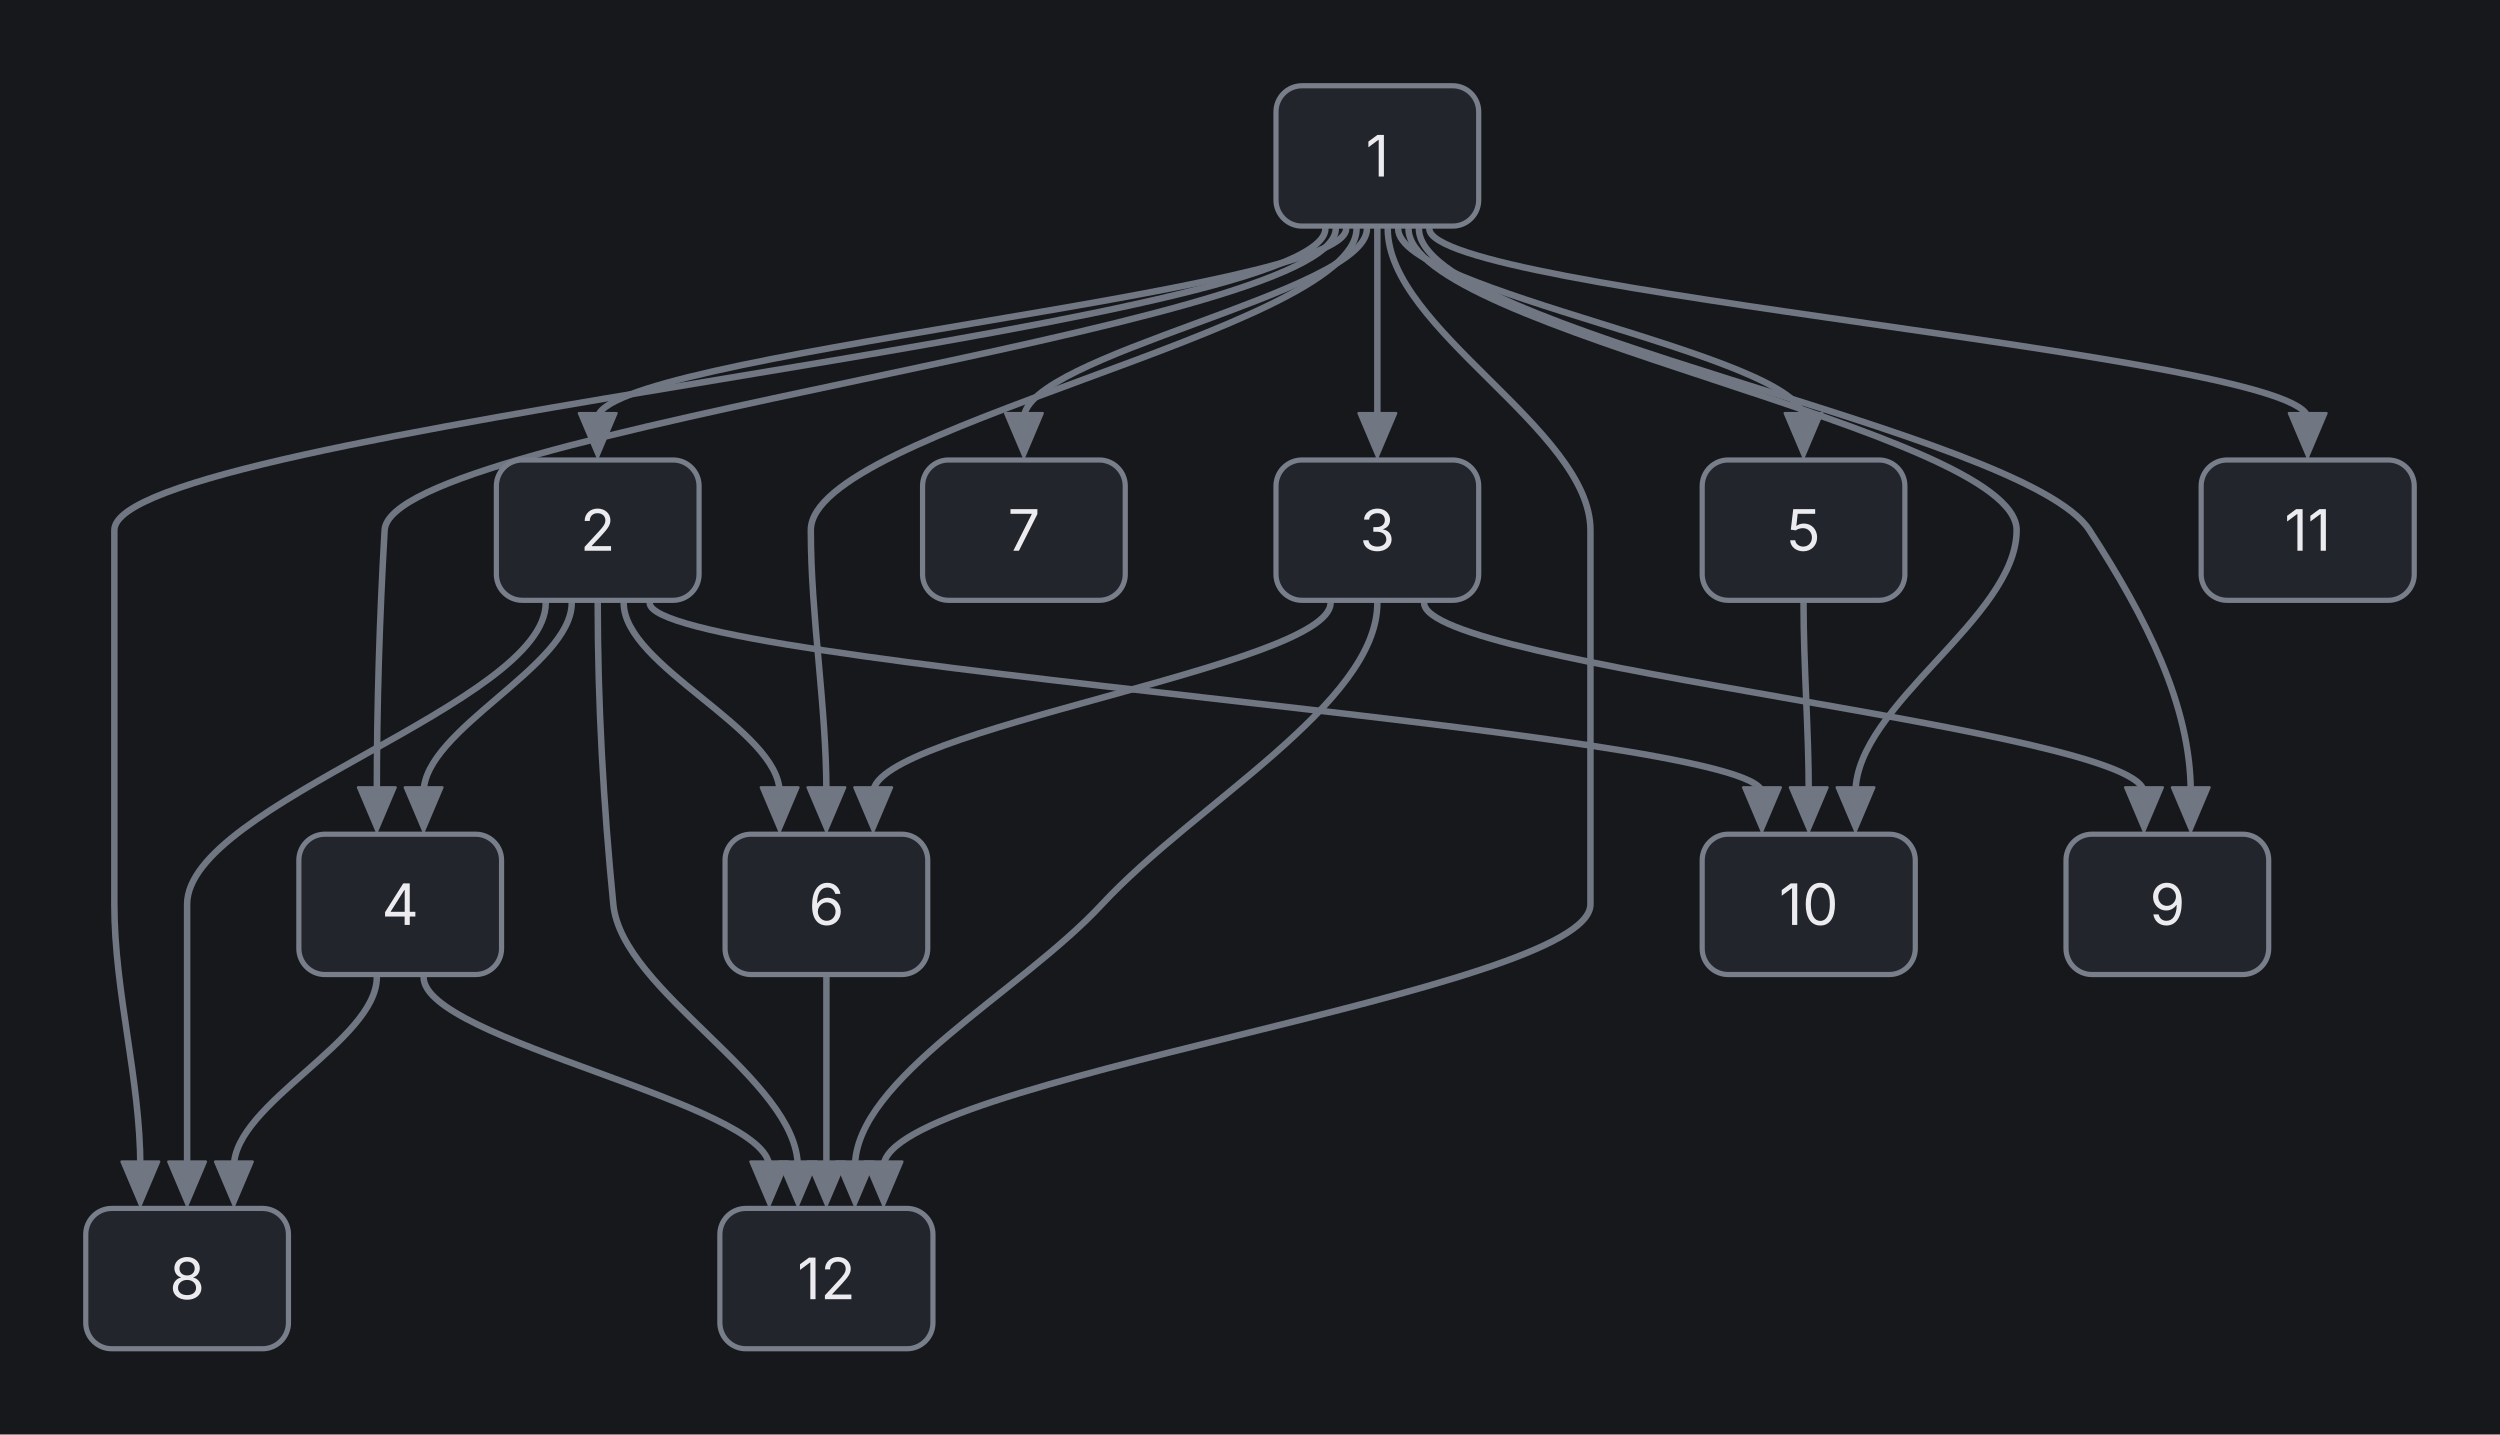
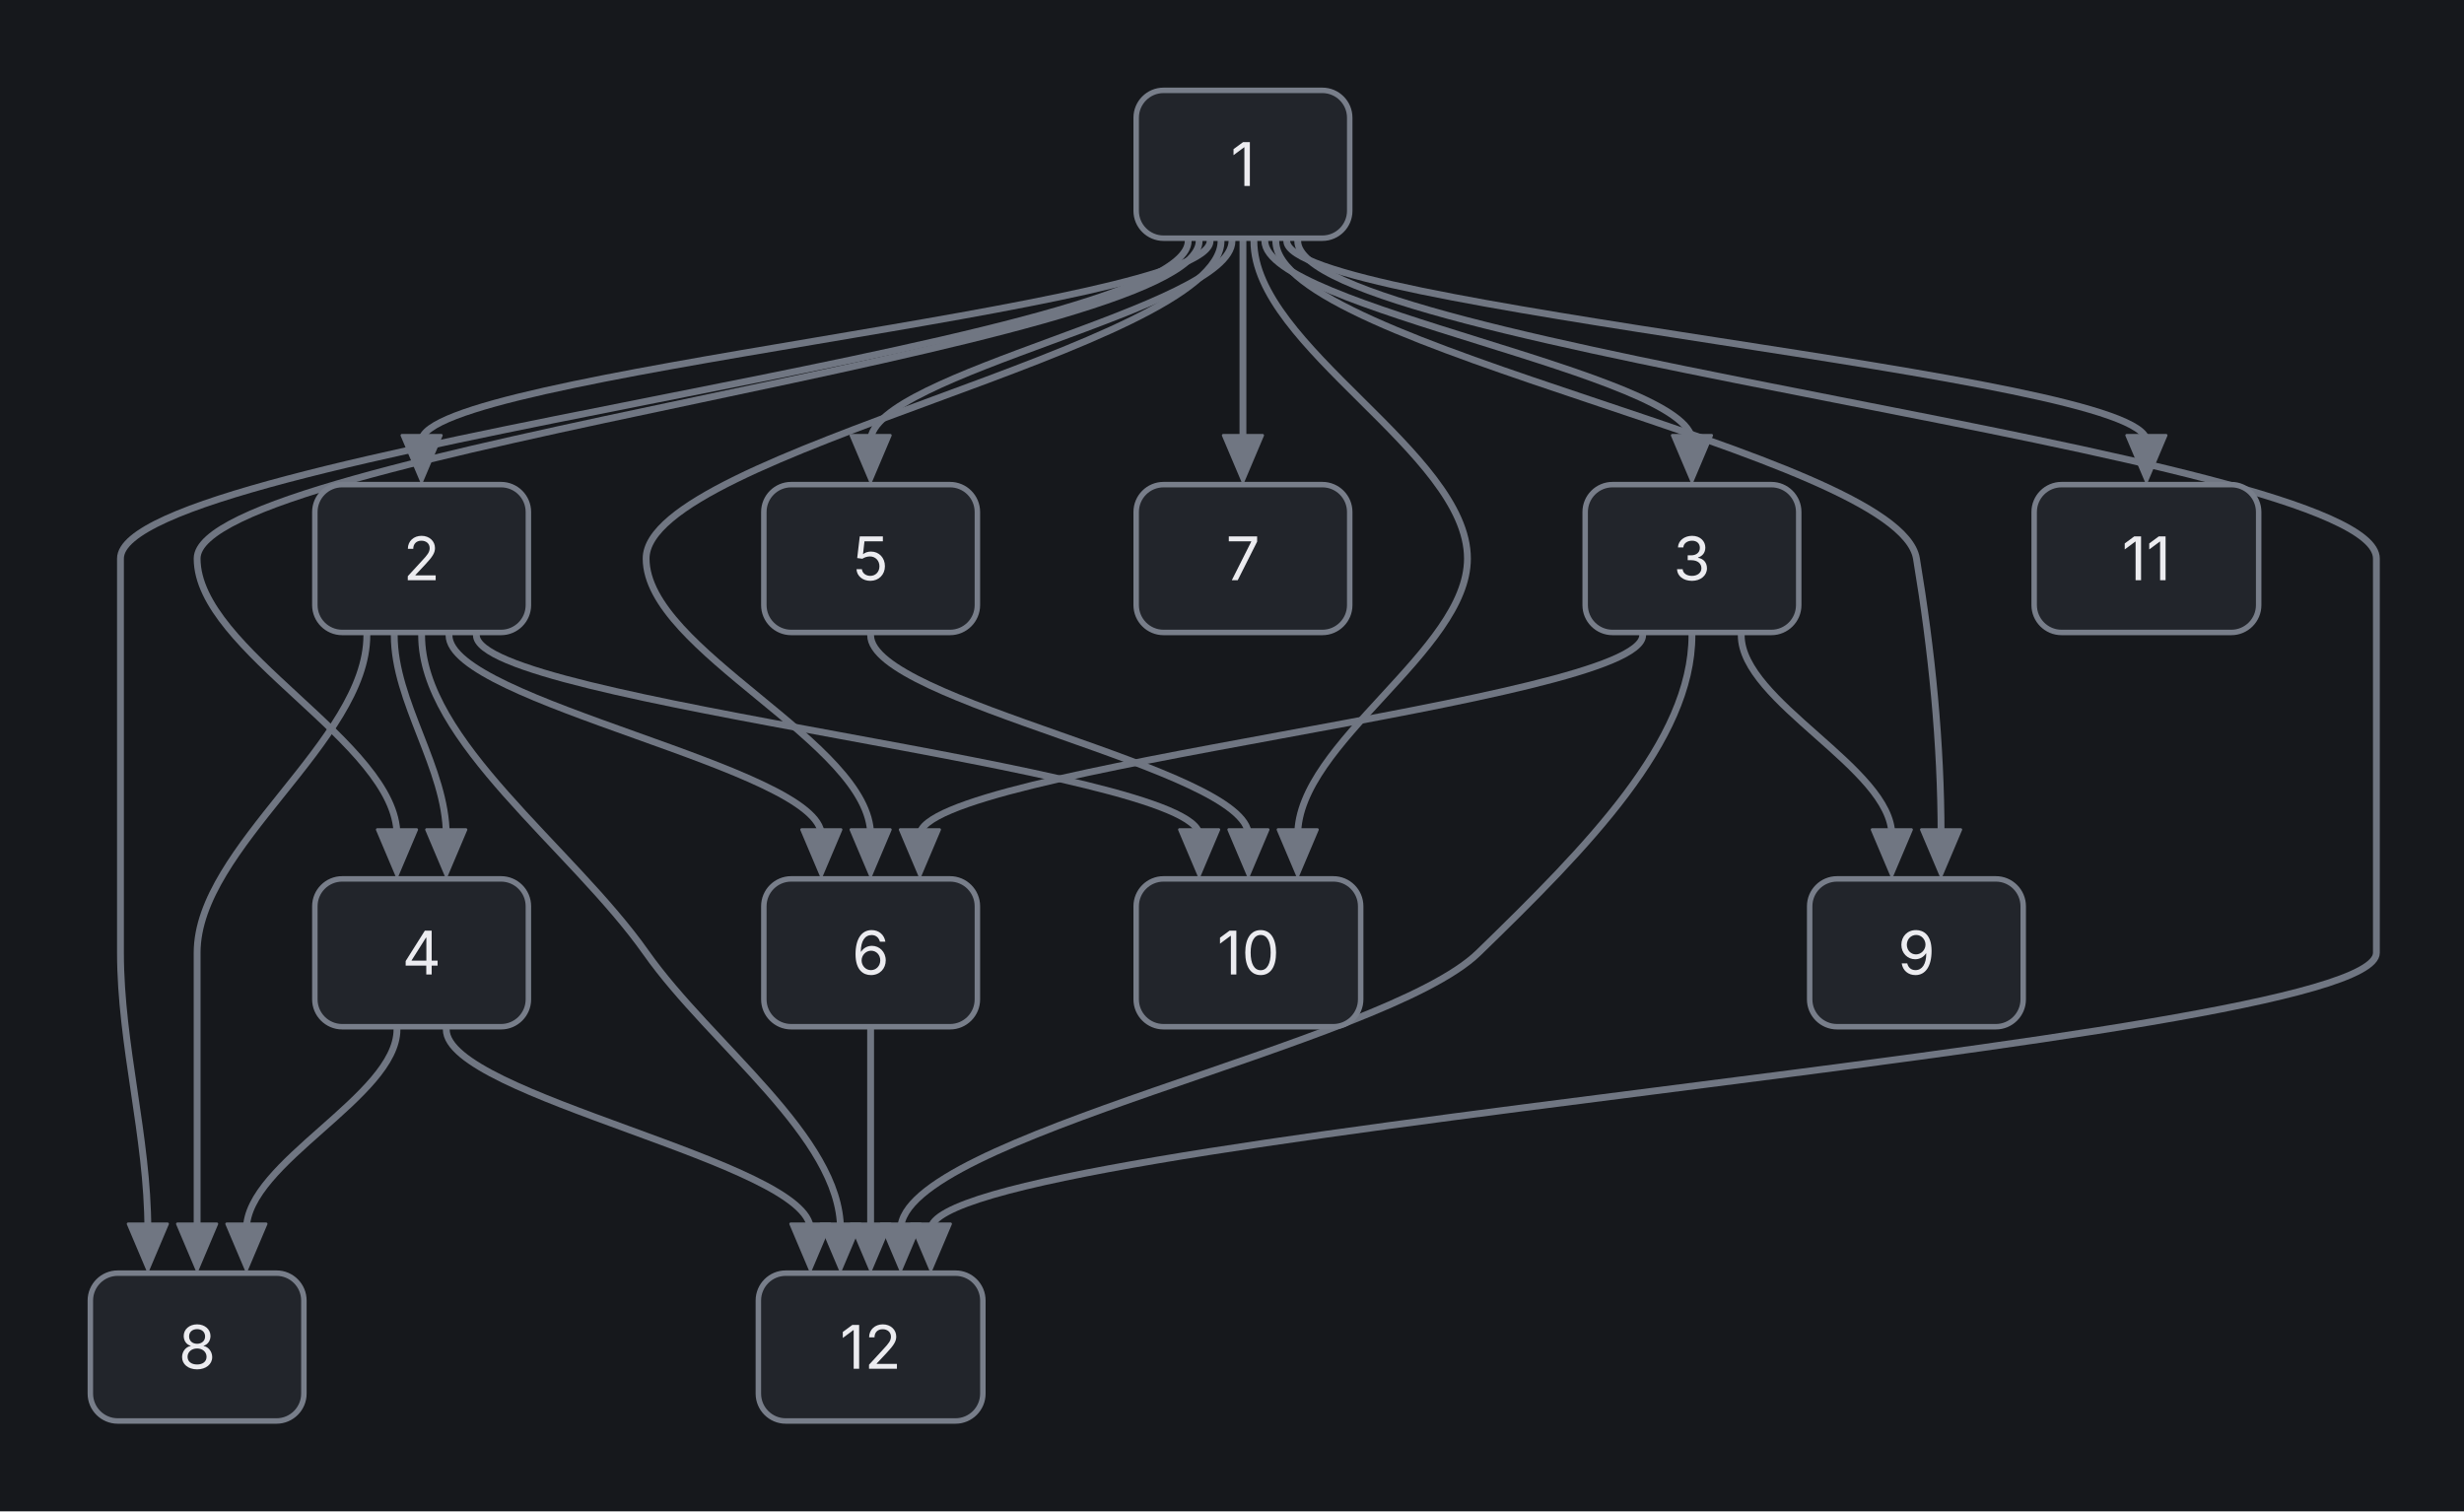
- <svg xmlns="http://www.w3.org/2000/svg" width="481" height="276" viewBox="0 0 481 276">
-   <path d="M0 0 L481 0 L481 276 L0 276 Z" fill="#16181c" />
-   <path d="M259 44 C259 56.17 115 68.33 115 80.5" fill="none" stroke="#707682" stroke-width="1.25" stroke-linecap="round" stroke-linejoin="round" />
-   <path d="M115 88 L111.4 79.5 L118.6 79.5 Z" fill="#707682" stroke="#707682" stroke-width="0.5" stroke-linecap="round" stroke-linejoin="round" />
-   <path d="M265 44 C265 56.17 265 68.33 265 80.5" fill="none" stroke="#707682" stroke-width="1.25" stroke-linecap="round" stroke-linejoin="round" />
-   <path d="M265 88 L261.4 79.5 L268.6 79.5 Z" fill="#707682" stroke="#707682" stroke-width="0.5" stroke-linecap="round" stroke-linejoin="round" />
-   <path d="M257 44 C257 63.33 75.11 82.67 74 102 C73.03 118.83 72.5 135.67 72.5 152.5" fill="none" stroke="#707682" stroke-width="1.25" stroke-linecap="round" stroke-linejoin="round" />
+ <svg xmlns="http://www.w3.org/2000/svg" width="450" height="276" viewBox="0 0 450 276">
+   <path d="M0 0 L450 0 L450 276 L0 276 Z" fill="#16181c" />
+   <path d="M221 44 C221 56.17 77 68.33 77 80.5" fill="none" stroke="#707682" stroke-width="1.25" stroke-linecap="round" stroke-linejoin="round" />
+   <path d="M77 88 L73.4 79.5 L80.6 79.5 Z" fill="#707682" stroke="#707682" stroke-width="0.5" stroke-linecap="round" stroke-linejoin="round" />
+   <path d="M231 44 C231 56.17 309 68.33 309 80.5" fill="none" stroke="#707682" stroke-width="1.25" stroke-linecap="round" stroke-linejoin="round" />
+   <path d="M309 88 L305.4 79.5 L312.6 79.5 Z" fill="#707682" stroke="#707682" stroke-width="0.5" stroke-linecap="round" stroke-linejoin="round" />
+   <path d="M219 44 C219 63.33 36 82.67 36 102 C36 118.83 72.5 135.67 72.5 152.5" fill="none" stroke="#707682" stroke-width="1.25" stroke-linecap="round" stroke-linejoin="round" />
  <path d="M72.5 160 L68.9 151.5 L76.1 151.5 Z" fill="#707682" stroke="#707682" stroke-width="0.5" stroke-linecap="round" stroke-linejoin="round" />
-   <path d="M269 44 C269 56.17 347 68.33 347 80.5" fill="none" stroke="#707682" stroke-width="1.25" stroke-linecap="round" stroke-linejoin="round" />
-   <path d="M347 88 L343.4 79.5 L350.6 79.5 Z" fill="#707682" stroke="#707682" stroke-width="0.5" stroke-linecap="round" stroke-linejoin="round" />
-   <path d="M261 44 C261 63.33 156 82.67 156 102 C156 118.83 159 135.67 159 152.5" fill="none" stroke="#707682" stroke-width="1.25" stroke-linecap="round" stroke-linejoin="round" />
+   <path d="M225 44 C225 56.17 159 68.33 159 80.5" fill="none" stroke="#707682" stroke-width="1.25" stroke-linecap="round" stroke-linejoin="round" />
+   <path d="M159 88 L155.4 79.5 L162.6 79.5 Z" fill="#707682" stroke="#707682" stroke-width="0.5" stroke-linecap="round" stroke-linejoin="round" />
+   <path d="M223 44 C223 63.33 118 82.67 118 102 C118 118.83 159 135.67 159 152.5" fill="none" stroke="#707682" stroke-width="1.25" stroke-linecap="round" stroke-linejoin="round" />
  <path d="M159 160 L155.4 151.5 L162.6 151.5 Z" fill="#707682" stroke="#707682" stroke-width="0.5" stroke-linecap="round" stroke-linejoin="round" />
-   <path d="M263 44 C263 56.17 197 68.33 197 80.5" fill="none" stroke="#707682" stroke-width="1.25" stroke-linecap="round" stroke-linejoin="round" />
-   <path d="M197 88 L193.4 79.5 L200.6 79.5 Z" fill="#707682" stroke="#707682" stroke-width="0.5" stroke-linecap="round" stroke-linejoin="round" />
-   <path d="M255 44 C255 63.33 22 82.67 22 102 C22 126 22 150 22 174 C22 190.83 27 207.67 27 224.5" fill="none" stroke="#707682" stroke-width="1.25" stroke-linecap="round" stroke-linejoin="round" />
+   <path d="M227 44 C227 56.17 227 68.33 227 80.5" fill="none" stroke="#707682" stroke-width="1.25" stroke-linecap="round" stroke-linejoin="round" />
+   <path d="M227 88 L223.4 79.5 L230.6 79.5 Z" fill="#707682" stroke="#707682" stroke-width="0.5" stroke-linecap="round" stroke-linejoin="round" />
+   <path d="M217 44 C217 63.33 22 82.67 22 102 C22 126 22 150 22 174 C22 190.83 27 207.67 27 224.5" fill="none" stroke="#707682" stroke-width="1.25" stroke-linecap="round" stroke-linejoin="round" />
  <path d="M27 232 L23.4 223.5 L30.6 223.5 Z" fill="#707682" stroke="#707682" stroke-width="0.5" stroke-linecap="round" stroke-linejoin="round" />
-   <path d="M273 44 C273 63.33 389.48 82.67 402 102 C412.9 118.83 421.5 135.67 421.5 152.5" fill="none" stroke="#707682" stroke-width="1.25" stroke-linecap="round" stroke-linejoin="round" />
-   <path d="M421.5 160 L417.9 151.5 L425.1 151.5 Z" fill="#707682" stroke="#707682" stroke-width="0.5" stroke-linecap="round" stroke-linejoin="round" />
-   <path d="M271 44 C271 63.33 388 82.67 388 102 C388 118.83 357 135.67 357 152.5" fill="none" stroke="#707682" stroke-width="1.25" stroke-linecap="round" stroke-linejoin="round" />
-   <path d="M357 160 L353.4 151.5 L360.6 151.5 Z" fill="#707682" stroke="#707682" stroke-width="0.5" stroke-linecap="round" stroke-linejoin="round" />
-   <path d="M275 44 C275 56.17 444 68.33 444 80.5" fill="none" stroke="#707682" stroke-width="1.25" stroke-linecap="round" stroke-linejoin="round" />
-   <path d="M444 88 L440.4 79.5 L447.6 79.5 Z" fill="#707682" stroke="#707682" stroke-width="0.5" stroke-linecap="round" stroke-linejoin="round" />
-   <path d="M267 44 C267 63.33 306 82.67 306 102 C306 126 306 150 306 174 C306 190.83 170 207.67 170 224.5" fill="none" stroke="#707682" stroke-width="1.25" stroke-linecap="round" stroke-linejoin="round" />
+   <path d="M233 44 C233 63.33 346.77 82.67 350 102 C352.81 118.83 354.5 135.67 354.5 152.5" fill="none" stroke="#707682" stroke-width="1.25" stroke-linecap="round" stroke-linejoin="round" />
+   <path d="M354.5 160 L350.9 151.5 L358.1 151.5 Z" fill="#707682" stroke="#707682" stroke-width="0.5" stroke-linecap="round" stroke-linejoin="round" />
+   <path d="M229 44 C229 63.33 268 82.67 268 102 C268 118.83 237 135.67 237 152.5" fill="none" stroke="#707682" stroke-width="1.25" stroke-linecap="round" stroke-linejoin="round" />
+   <path d="M237 160 L233.4 151.5 L240.6 151.5 Z" fill="#707682" stroke="#707682" stroke-width="0.5" stroke-linecap="round" stroke-linejoin="round" />
+   <path d="M235 44 C235 56.17 392 68.33 392 80.5" fill="none" stroke="#707682" stroke-width="1.25" stroke-linecap="round" stroke-linejoin="round" />
+   <path d="M392 88 L388.4 79.5 L395.6 79.5 Z" fill="#707682" stroke="#707682" stroke-width="0.5" stroke-linecap="round" stroke-linejoin="round" />
+   <path d="M237 44 C237 63.33 434 82.67 434 102 C434 126 434 150 434 174 C434 190.83 170 207.67 170 224.5" fill="none" stroke="#707682" stroke-width="1.25" stroke-linecap="round" stroke-linejoin="round" />
  <path d="M170 232 L166.4 223.5 L173.6 223.5 Z" fill="#707682" stroke="#707682" stroke-width="0.5" stroke-linecap="round" stroke-linejoin="round" />
-   <path d="M110 116 C110 128.17 81.5 140.33 81.5 152.5" fill="none" stroke="#707682" stroke-width="1.25" stroke-linecap="round" stroke-linejoin="round" />
+   <path d="M72 116 C72 128.17 81.5 140.33 81.5 152.5" fill="none" stroke="#707682" stroke-width="1.25" stroke-linecap="round" stroke-linejoin="round" />
  <path d="M81.5 160 L77.9 151.5 L85.1 151.5 Z" fill="#707682" stroke="#707682" stroke-width="0.5" stroke-linecap="round" stroke-linejoin="round" />
-   <path d="M120 116 C120 128.17 150 140.33 150 152.5" fill="none" stroke="#707682" stroke-width="1.25" stroke-linecap="round" stroke-linejoin="round" />
+   <path d="M82 116 C82 128.17 150 140.33 150 152.5" fill="none" stroke="#707682" stroke-width="1.25" stroke-linecap="round" stroke-linejoin="round" />
  <path d="M150 160 L146.4 151.5 L153.6 151.5 Z" fill="#707682" stroke="#707682" stroke-width="0.5" stroke-linecap="round" stroke-linejoin="round" />
-   <path d="M105 116 C105 135.33 36 154.67 36 174 C36 190.83 36 207.67 36 224.5" fill="none" stroke="#707682" stroke-width="1.25" stroke-linecap="round" stroke-linejoin="round" />
+   <path d="M67 116 C67 135.33 36 154.67 36 174 C36 190.83 36 207.67 36 224.5" fill="none" stroke="#707682" stroke-width="1.25" stroke-linecap="round" stroke-linejoin="round" />
  <path d="M36 232 L32.4 223.5 L39.6 223.5 Z" fill="#707682" stroke="#707682" stroke-width="0.5" stroke-linecap="round" stroke-linejoin="round" />
-   <path d="M125 116 C125 128.17 339 140.33 339 152.5" fill="none" stroke="#707682" stroke-width="1.25" stroke-linecap="round" stroke-linejoin="round" />
-   <path d="M339 160 L335.4 151.5 L342.6 151.5 Z" fill="#707682" stroke="#707682" stroke-width="0.5" stroke-linecap="round" stroke-linejoin="round" />
-   <path d="M115 116 C115 135.33 116.1 154.67 118 174 C119.65 190.83 153.5 207.67 153.5 224.5" fill="none" stroke="#707682" stroke-width="1.25" stroke-linecap="round" stroke-linejoin="round" />
+   <path d="M87 116 C87 128.17 219 140.33 219 152.5" fill="none" stroke="#707682" stroke-width="1.25" stroke-linecap="round" stroke-linejoin="round" />
+   <path d="M219 160 L215.4 151.5 L222.6 151.5 Z" fill="#707682" stroke="#707682" stroke-width="0.5" stroke-linecap="round" stroke-linejoin="round" />
+   <path d="M77 116 C77 135.33 104.37 154.67 118 174 C129.87 190.83 153.5 207.67 153.5 224.5" fill="none" stroke="#707682" stroke-width="1.25" stroke-linecap="round" stroke-linejoin="round" />
  <path d="M153.5 232 L149.9 223.5 L157.1 223.5 Z" fill="#707682" stroke="#707682" stroke-width="0.5" stroke-linecap="round" stroke-linejoin="round" />
-   <path d="M256 116 C256 128.17 168 140.33 168 152.5" fill="none" stroke="#707682" stroke-width="1.25" stroke-linecap="round" stroke-linejoin="round" />
+   <path d="M300 116 C300 128.17 168 140.33 168 152.5" fill="none" stroke="#707682" stroke-width="1.25" stroke-linecap="round" stroke-linejoin="round" />
  <path d="M168 160 L164.4 151.5 L171.6 151.5 Z" fill="#707682" stroke="#707682" stroke-width="0.5" stroke-linecap="round" stroke-linejoin="round" />
-   <path d="M274 116 C274 128.17 412.5 140.33 412.5 152.5" fill="none" stroke="#707682" stroke-width="1.25" stroke-linecap="round" stroke-linejoin="round" />
-   <path d="M412.5 160 L408.9 151.5 L416.1 151.5 Z" fill="#707682" stroke="#707682" stroke-width="0.5" stroke-linecap="round" stroke-linejoin="round" />
-   <path d="M265 116 C265 135.33 229.93 154.67 212 174 C196.39 190.83 164.5 207.67 164.5 224.5" fill="none" stroke="#707682" stroke-width="1.25" stroke-linecap="round" stroke-linejoin="round" />
+   <path d="M318 116 C318 128.17 345.5 140.33 345.5 152.5" fill="none" stroke="#707682" stroke-width="1.25" stroke-linecap="round" stroke-linejoin="round" />
+   <path d="M345.5 160 L341.9 151.5 L349.1 151.5 Z" fill="#707682" stroke="#707682" stroke-width="0.5" stroke-linecap="round" stroke-linejoin="round" />
+   <path d="M309 116 C309 135.33 289.9 154.67 270 174 C252.67 190.83 164.5 207.67 164.5 224.5" fill="none" stroke="#707682" stroke-width="1.25" stroke-linecap="round" stroke-linejoin="round" />
  <path d="M164.5 232 L160.9 223.5 L168.1 223.5 Z" fill="#707682" stroke="#707682" stroke-width="0.5" stroke-linecap="round" stroke-linejoin="round" />
  <path d="M72.5 188 C72.5 200.17 45 212.33 45 224.5" fill="none" stroke="#707682" stroke-width="1.25" stroke-linecap="round" stroke-linejoin="round" />
  <path d="M45 232 L41.4 223.5 L48.6 223.5 Z" fill="#707682" stroke="#707682" stroke-width="0.5" stroke-linecap="round" stroke-linejoin="round" />
  <path d="M81.5 188 C81.5 200.17 148 212.33 148 224.5" fill="none" stroke="#707682" stroke-width="1.25" stroke-linecap="round" stroke-linejoin="round" />
  <path d="M148 232 L144.4 223.5 L151.6 223.5 Z" fill="#707682" stroke="#707682" stroke-width="0.5" stroke-linecap="round" stroke-linejoin="round" />
-   <path d="M347 116 C347 128.17 348 140.33 348 152.5" fill="none" stroke="#707682" stroke-width="1.25" stroke-linecap="round" stroke-linejoin="round" />
-   <path d="M348 160 L344.4 151.5 L351.6 151.5 Z" fill="#707682" stroke="#707682" stroke-width="0.5" stroke-linecap="round" stroke-linejoin="round" />
+   <path d="M159 116 C159 128.17 228 140.33 228 152.5" fill="none" stroke="#707682" stroke-width="1.25" stroke-linecap="round" stroke-linejoin="round" />
+   <path d="M228 160 L224.4 151.5 L231.6 151.5 Z" fill="#707682" stroke="#707682" stroke-width="0.5" stroke-linecap="round" stroke-linejoin="round" />
  <path d="M159 188 C159 200.17 159 212.33 159 224.5" fill="none" stroke="#707682" stroke-width="1.25" stroke-linecap="round" stroke-linejoin="round" />
  <path d="M159 232 L155.4 223.5 L162.6 223.5 Z" fill="#707682" stroke="#707682" stroke-width="0.5" stroke-linecap="round" stroke-linejoin="round" />
-   <path d="M250.5 16.5 L279.5 16.5 C282.26 16.5 284.5 18.74 284.5 21.5 L284.5 38.5 C284.5 41.26 282.26 43.5 279.5 43.5 L250.5 43.5 C247.74 43.5 245.5 41.26 245.5 38.5 L245.5 21.5 C245.5 18.74 247.74 16.5 250.5 16.5 Z" fill="#22252b" stroke="#787e8a" stroke-width="1" />
-   <text x="265" y="33.96" font-size="11" fill="#ececf0" text-anchor="middle" font-family="Inter, &quot;Helvetica Neue&quot;, Helvetica, Arial, sans-serif">1</text>
-   <path d="M100.5 88.5 L129.5 88.5 C132.26 88.5 134.5 90.74 134.5 93.5 L134.5 110.5 C134.5 113.26 132.26 115.5 129.5 115.5 L100.5 115.5 C97.74 115.5 95.5 113.26 95.5 110.5 L95.5 93.5 C95.5 90.74 97.74 88.5 100.5 88.5 Z" fill="#22252b" stroke="#787e8a" stroke-width="1" />
-   <text x="115" y="105.96" font-size="11" fill="#ececf0" text-anchor="middle" font-family="Inter, &quot;Helvetica Neue&quot;, Helvetica, Arial, sans-serif">2</text>
-   <path d="M250.5 88.5 L279.5 88.5 C282.26 88.5 284.5 90.74 284.5 93.5 L284.5 110.5 C284.5 113.26 282.26 115.5 279.5 115.5 L250.5 115.5 C247.74 115.5 245.5 113.26 245.5 110.5 L245.5 93.5 C245.5 90.74 247.74 88.5 250.5 88.5 Z" fill="#22252b" stroke="#787e8a" stroke-width="1" />
-   <text x="265" y="105.96" font-size="11" fill="#ececf0" text-anchor="middle" font-family="Inter, &quot;Helvetica Neue&quot;, Helvetica, Arial, sans-serif">3</text>
+   <path d="M212.5 16.5 L241.5 16.5 C244.26 16.5 246.5 18.74 246.5 21.5 L246.5 38.5 C246.5 41.26 244.26 43.5 241.5 43.5 L212.5 43.5 C209.74 43.5 207.5 41.26 207.5 38.5 L207.5 21.5 C207.5 18.74 209.74 16.5 212.5 16.5 Z" fill="#22252b" stroke="#787e8a" stroke-width="1" />
+   <text x="227" y="33.96" font-size="11" fill="#ececf0" text-anchor="middle" font-family="Inter, &quot;Helvetica Neue&quot;, Helvetica, Arial, sans-serif">1</text>
+   <path d="M62.5 88.5 L91.5 88.5 C94.26 88.5 96.5 90.74 96.5 93.5 L96.5 110.5 C96.5 113.26 94.26 115.5 91.5 115.5 L62.5 115.5 C59.74 115.5 57.5 113.26 57.5 110.5 L57.5 93.5 C57.5 90.74 59.74 88.5 62.5 88.5 Z" fill="#22252b" stroke="#787e8a" stroke-width="1" />
+   <text x="77" y="105.96" font-size="11" fill="#ececf0" text-anchor="middle" font-family="Inter, &quot;Helvetica Neue&quot;, Helvetica, Arial, sans-serif">2</text>
+   <path d="M294.5 88.5 L323.5 88.5 C326.26 88.5 328.5 90.74 328.5 93.5 L328.5 110.5 C328.5 113.26 326.26 115.5 323.5 115.5 L294.5 115.5 C291.74 115.5 289.5 113.26 289.5 110.5 L289.5 93.5 C289.5 90.74 291.74 88.5 294.5 88.5 Z" fill="#22252b" stroke="#787e8a" stroke-width="1" />
+   <text x="309" y="105.96" font-size="11" fill="#ececf0" text-anchor="middle" font-family="Inter, &quot;Helvetica Neue&quot;, Helvetica, Arial, sans-serif">3</text>
  <path d="M62.5 160.5 L91.5 160.5 C94.26 160.5 96.5 162.74 96.5 165.5 L96.5 182.5 C96.5 185.26 94.26 187.5 91.5 187.5 L62.5 187.5 C59.74 187.5 57.5 185.26 57.5 182.5 L57.5 165.5 C57.5 162.74 59.74 160.5 62.5 160.5 Z" fill="#22252b" stroke="#787e8a" stroke-width="1" />
  <text x="77" y="177.96" font-size="11" fill="#ececf0" text-anchor="middle" font-family="Inter, &quot;Helvetica Neue&quot;, Helvetica, Arial, sans-serif">4</text>
-   <path d="M332.5 88.5 L361.5 88.5 C364.26 88.5 366.5 90.74 366.5 93.5 L366.5 110.5 C366.5 113.26 364.26 115.5 361.5 115.5 L332.5 115.5 C329.74 115.5 327.5 113.26 327.5 110.5 L327.5 93.5 C327.5 90.74 329.74 88.5 332.5 88.5 Z" fill="#22252b" stroke="#787e8a" stroke-width="1" />
-   <text x="347" y="105.96" font-size="11" fill="#ececf0" text-anchor="middle" font-family="Inter, &quot;Helvetica Neue&quot;, Helvetica, Arial, sans-serif">5</text>
+   <path d="M144.5 88.5 L173.5 88.5 C176.26 88.5 178.5 90.74 178.5 93.5 L178.5 110.5 C178.5 113.26 176.26 115.5 173.5 115.5 L144.5 115.5 C141.74 115.5 139.5 113.26 139.5 110.5 L139.5 93.5 C139.5 90.74 141.74 88.5 144.5 88.5 Z" fill="#22252b" stroke="#787e8a" stroke-width="1" />
+   <text x="159" y="105.96" font-size="11" fill="#ececf0" text-anchor="middle" font-family="Inter, &quot;Helvetica Neue&quot;, Helvetica, Arial, sans-serif">5</text>
  <path d="M144.5 160.5 L173.5 160.5 C176.26 160.5 178.5 162.74 178.5 165.5 L178.5 182.5 C178.5 185.26 176.26 187.5 173.5 187.5 L144.5 187.5 C141.74 187.5 139.5 185.26 139.5 182.5 L139.5 165.5 C139.5 162.74 141.74 160.5 144.5 160.5 Z" fill="#22252b" stroke="#787e8a" stroke-width="1" />
  <text x="159" y="177.96" font-size="11" fill="#ececf0" text-anchor="middle" font-family="Inter, &quot;Helvetica Neue&quot;, Helvetica, Arial, sans-serif">6</text>
-   <path d="M182.5 88.5 L211.5 88.5 C214.26 88.5 216.5 90.74 216.5 93.5 L216.5 110.5 C216.5 113.26 214.26 115.5 211.5 115.5 L182.5 115.5 C179.74 115.5 177.5 113.26 177.5 110.5 L177.5 93.5 C177.5 90.74 179.74 88.5 182.5 88.5 Z" fill="#22252b" stroke="#787e8a" stroke-width="1" />
-   <text x="197" y="105.96" font-size="11" fill="#ececf0" text-anchor="middle" font-family="Inter, &quot;Helvetica Neue&quot;, Helvetica, Arial, sans-serif">7</text>
+   <path d="M212.5 88.5 L241.5 88.5 C244.26 88.5 246.5 90.74 246.5 93.5 L246.5 110.5 C246.5 113.26 244.26 115.5 241.5 115.5 L212.5 115.5 C209.74 115.5 207.5 113.26 207.5 110.5 L207.5 93.5 C207.5 90.74 209.74 88.5 212.5 88.5 Z" fill="#22252b" stroke="#787e8a" stroke-width="1" />
+   <text x="227" y="105.96" font-size="11" fill="#ececf0" text-anchor="middle" font-family="Inter, &quot;Helvetica Neue&quot;, Helvetica, Arial, sans-serif">7</text>
  <path d="M21.5 232.5 L50.5 232.5 C53.26 232.5 55.5 234.74 55.5 237.5 L55.5 254.5 C55.5 257.26 53.26 259.5 50.5 259.5 L21.5 259.5 C18.74 259.5 16.5 257.26 16.5 254.5 L16.5 237.5 C16.5 234.74 18.74 232.5 21.5 232.5 Z" fill="#22252b" stroke="#787e8a" stroke-width="1" />
  <text x="36" y="249.96" font-size="11" fill="#ececf0" text-anchor="middle" font-family="Inter, &quot;Helvetica Neue&quot;, Helvetica, Arial, sans-serif">8</text>
-   <path d="M402.5 160.5 L431.5 160.5 C434.26 160.5 436.5 162.74 436.5 165.5 L436.5 182.5 C436.5 185.26 434.26 187.5 431.5 187.5 L402.5 187.5 C399.74 187.5 397.5 185.26 397.5 182.5 L397.5 165.5 C397.5 162.74 399.74 160.5 402.5 160.5 Z" fill="#22252b" stroke="#787e8a" stroke-width="1" />
-   <text x="417" y="177.96" font-size="11" fill="#ececf0" text-anchor="middle" font-family="Inter, &quot;Helvetica Neue&quot;, Helvetica, Arial, sans-serif">9</text>
-   <path d="M332.5 160.5 L363.5 160.5 C366.26 160.5 368.5 162.74 368.5 165.5 L368.5 182.5 C368.5 185.26 366.26 187.5 363.5 187.5 L332.5 187.5 C329.74 187.5 327.5 185.26 327.5 182.5 L327.5 165.5 C327.5 162.74 329.74 160.5 332.5 160.5 Z" fill="#22252b" stroke="#787e8a" stroke-width="1" />
-   <text x="348" y="177.96" font-size="11" fill="#ececf0" text-anchor="middle" font-family="Inter, &quot;Helvetica Neue&quot;, Helvetica, Arial, sans-serif">10</text>
-   <path d="M428.5 88.5 L459.5 88.5 C462.26 88.5 464.5 90.74 464.5 93.5 L464.5 110.5 C464.5 113.26 462.26 115.5 459.5 115.5 L428.5 115.5 C425.74 115.5 423.5 113.26 423.5 110.5 L423.5 93.5 C423.5 90.74 425.74 88.5 428.5 88.5 Z" fill="#22252b" stroke="#787e8a" stroke-width="1" />
-   <text x="444" y="105.96" font-size="11" fill="#ececf0" text-anchor="middle" font-family="Inter, &quot;Helvetica Neue&quot;, Helvetica, Arial, sans-serif">11</text>
+   <path d="M335.5 160.5 L364.5 160.5 C367.26 160.5 369.5 162.74 369.5 165.5 L369.5 182.5 C369.5 185.26 367.26 187.5 364.5 187.5 L335.5 187.5 C332.74 187.5 330.5 185.26 330.5 182.5 L330.5 165.5 C330.5 162.74 332.74 160.5 335.5 160.5 Z" fill="#22252b" stroke="#787e8a" stroke-width="1" />
+   <text x="350" y="177.96" font-size="11" fill="#ececf0" text-anchor="middle" font-family="Inter, &quot;Helvetica Neue&quot;, Helvetica, Arial, sans-serif">9</text>
+   <path d="M212.5 160.5 L243.5 160.5 C246.26 160.5 248.5 162.74 248.5 165.5 L248.5 182.5 C248.5 185.26 246.26 187.5 243.5 187.5 L212.5 187.5 C209.74 187.5 207.5 185.26 207.5 182.5 L207.5 165.5 C207.5 162.74 209.74 160.5 212.5 160.5 Z" fill="#22252b" stroke="#787e8a" stroke-width="1" />
+   <text x="228" y="177.96" font-size="11" fill="#ececf0" text-anchor="middle" font-family="Inter, &quot;Helvetica Neue&quot;, Helvetica, Arial, sans-serif">10</text>
+   <path d="M376.5 88.5 L407.5 88.5 C410.26 88.5 412.5 90.74 412.5 93.5 L412.5 110.5 C412.5 113.26 410.26 115.5 407.5 115.5 L376.5 115.5 C373.74 115.5 371.5 113.26 371.5 110.5 L371.5 93.5 C371.5 90.74 373.74 88.5 376.5 88.5 Z" fill="#22252b" stroke="#787e8a" stroke-width="1" />
+   <text x="392" y="105.96" font-size="11" fill="#ececf0" text-anchor="middle" font-family="Inter, &quot;Helvetica Neue&quot;, Helvetica, Arial, sans-serif">11</text>
  <path d="M143.5 232.5 L174.5 232.5 C177.26 232.5 179.5 234.74 179.5 237.5 L179.5 254.5 C179.5 257.26 177.26 259.5 174.5 259.5 L143.5 259.5 C140.74 259.5 138.5 257.26 138.5 254.5 L138.5 237.5 C138.5 234.74 140.74 232.5 143.5 232.5 Z" fill="#22252b" stroke="#787e8a" stroke-width="1" />
  <text x="159" y="249.96" font-size="11" fill="#ececf0" text-anchor="middle" font-family="Inter, &quot;Helvetica Neue&quot;, Helvetica, Arial, sans-serif">12</text>
</svg>
